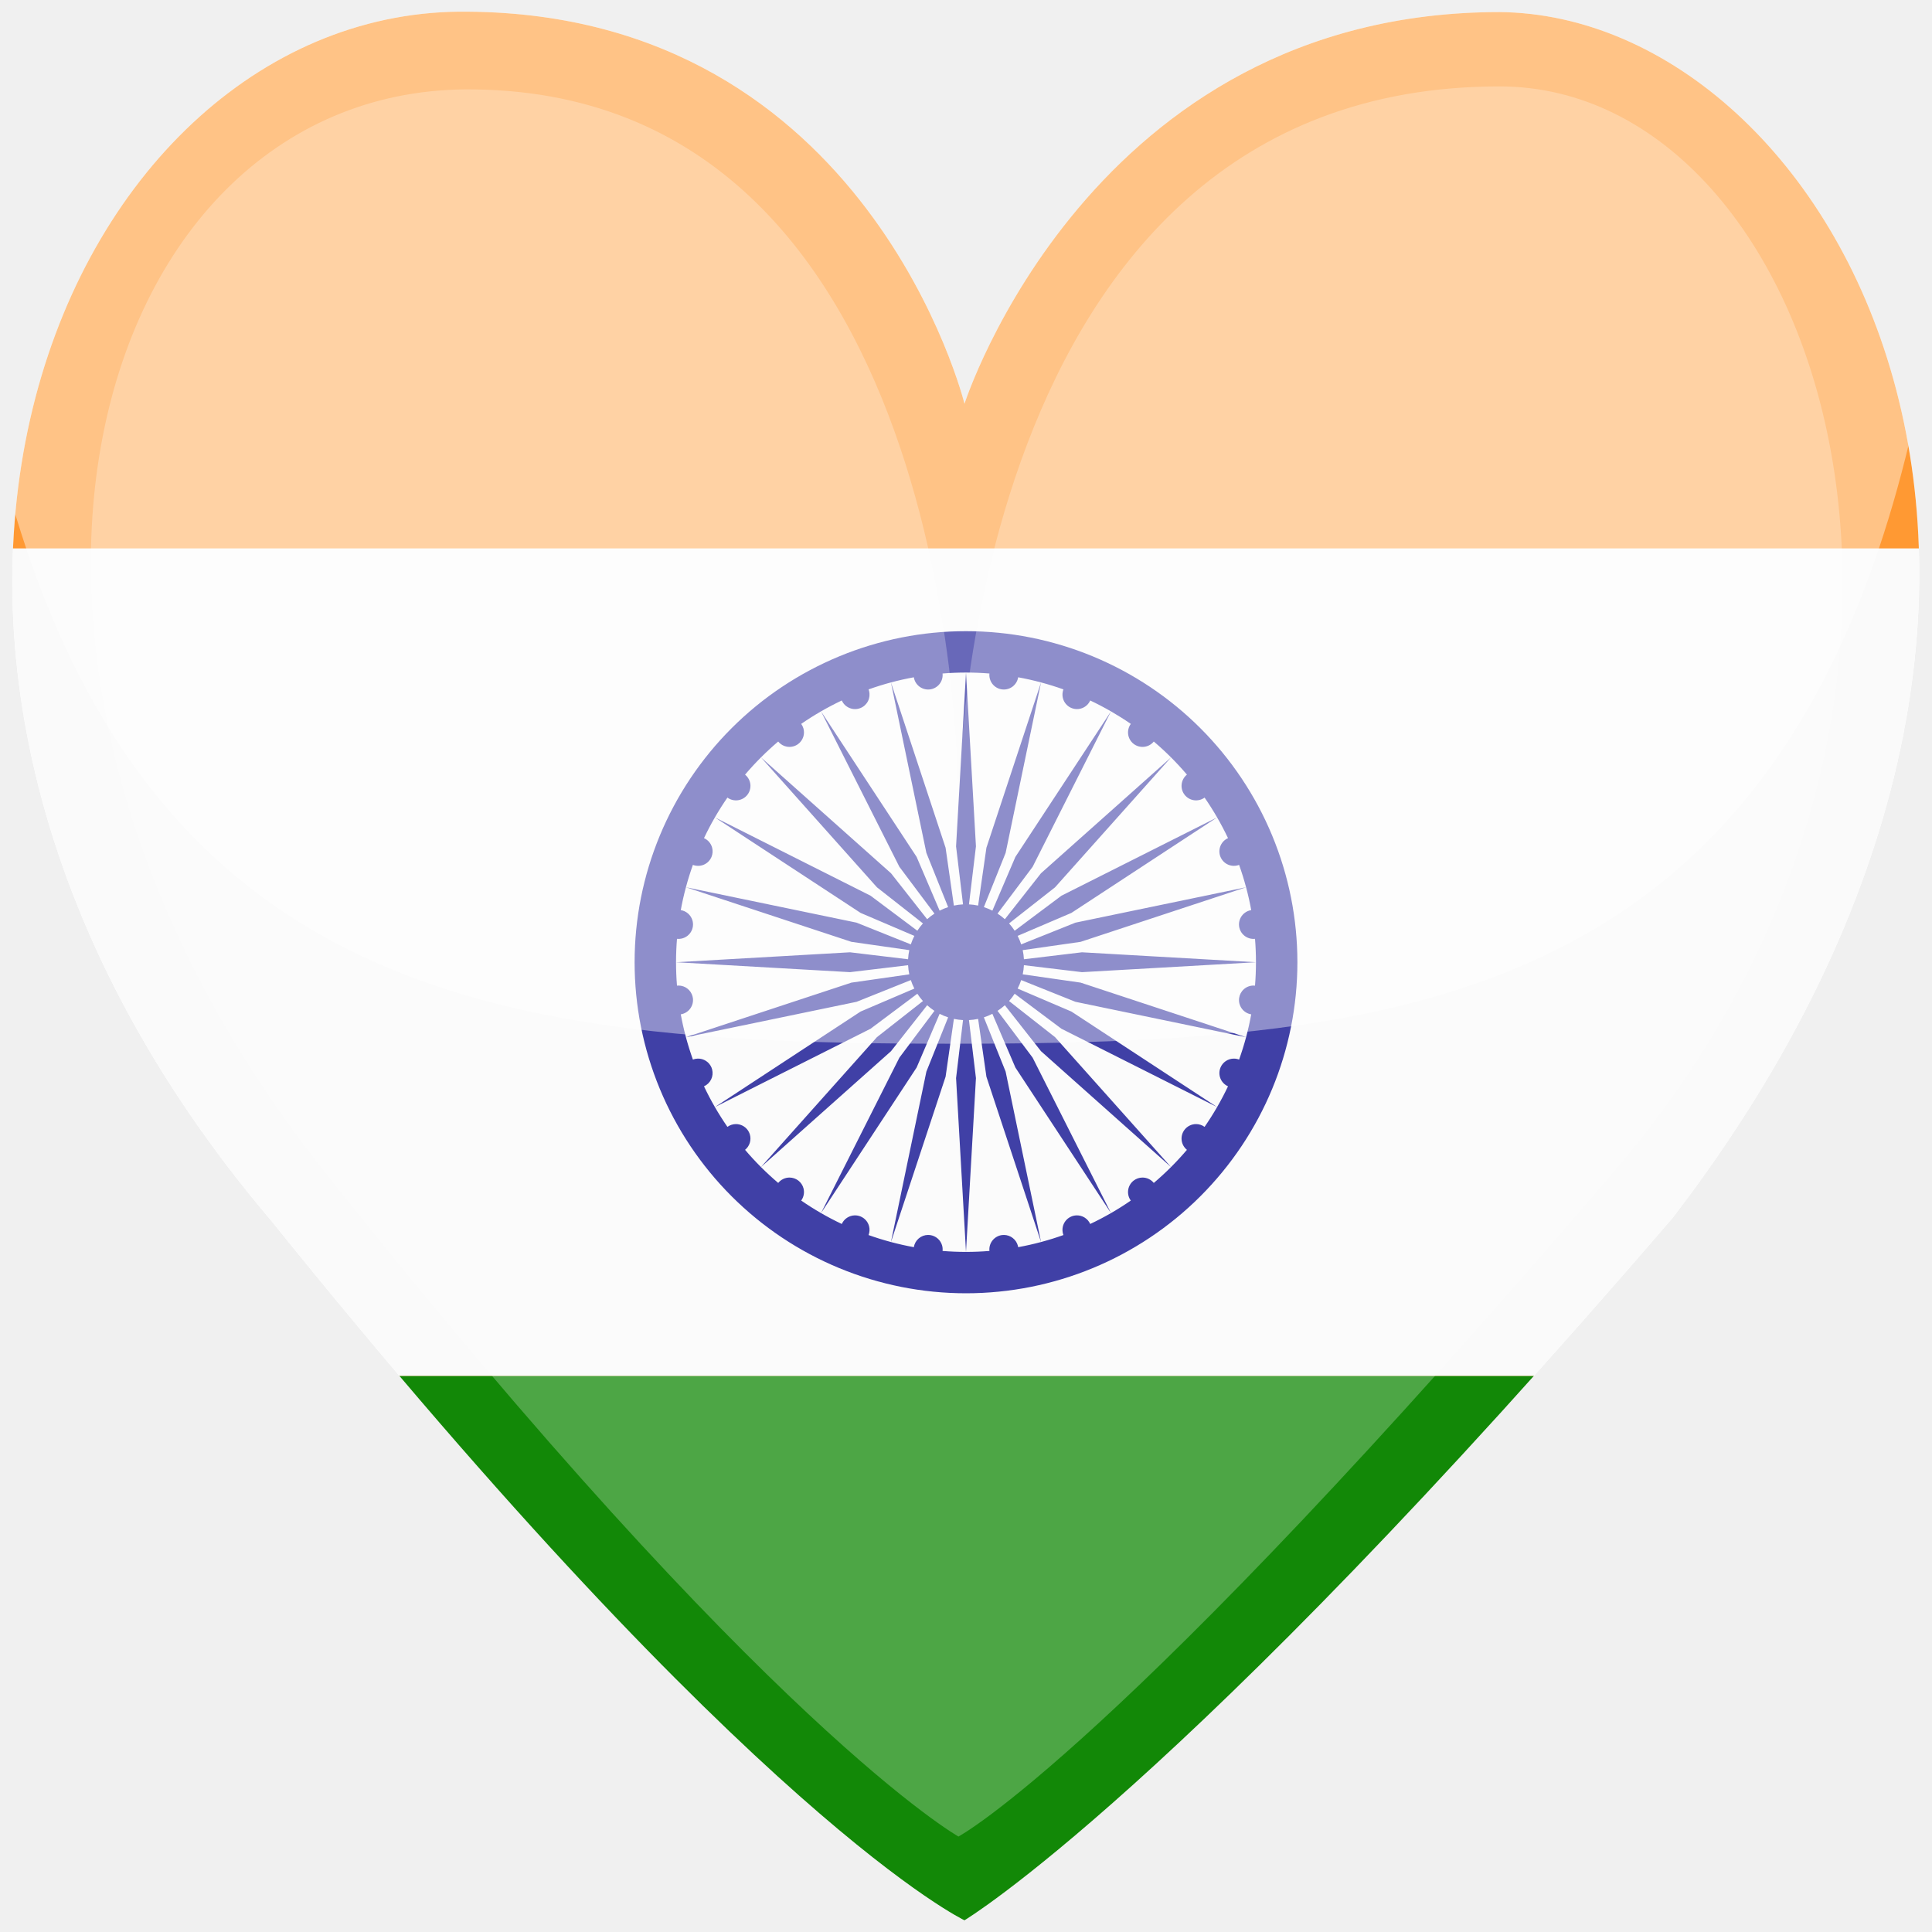
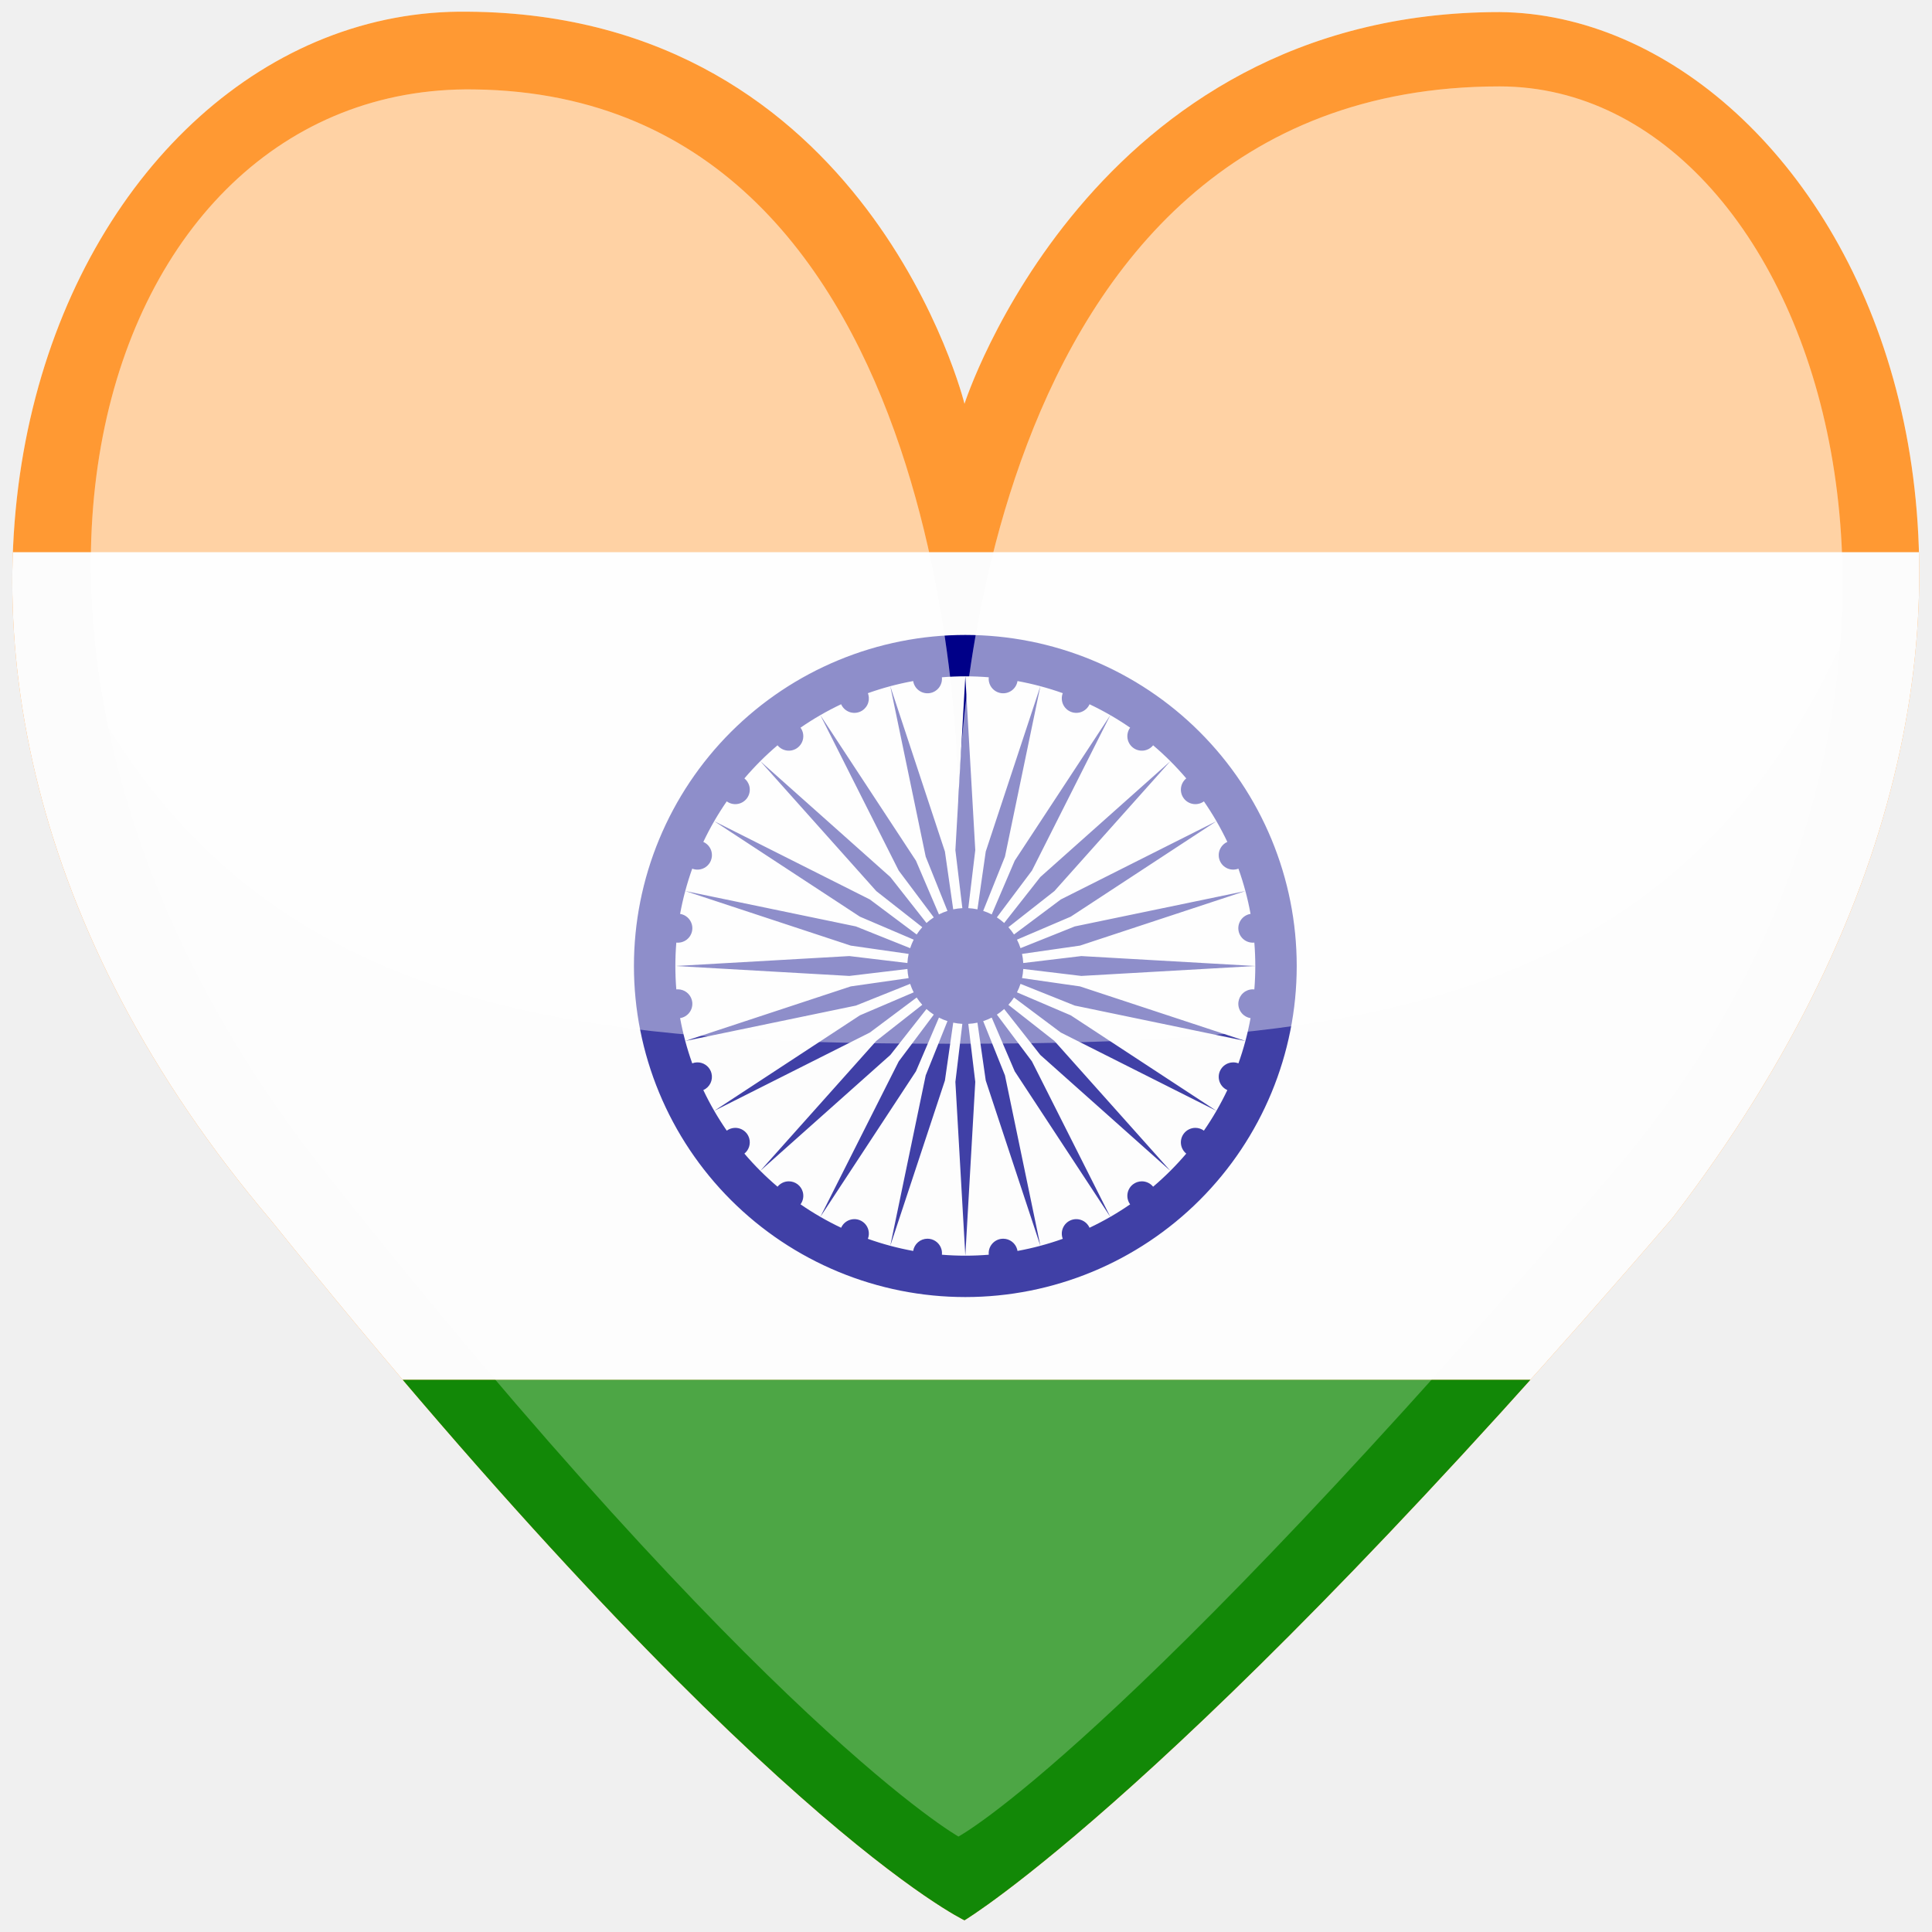
- <svg xmlns="http://www.w3.org/2000/svg" width="512" height="512" viewBox="0 0 512 512" fill="none">
-   <path d="M255.6 107C255.6 107 288.9 3.2 397.4 3.2C486.1 4 571.7 155.4 443.3 322.7C312.6 474.8 255.6 508.9 255.6 508.9C255.6 508.9 200.1 482.7 71.8 323.4C-58.1 170.4 17.9 1.5 124.1 3.1C230.2 3.9 255.6 107 255.6 107Z" fill="white" />
-   <mask id="mask0_410:1190" style="mask-type:alpha" maskUnits="userSpaceOnUse" x="3" y="3" width="506" height="506">
-     <path d="M255.6 107C255.6 107 288.9 3.2 397.4 3.2C486.1 4 571.7 155.4 443.3 322.7C312.6 474.8 255.6 508.9 255.6 508.9C255.6 508.9 200.1 482.7 71.8 323.4C-58.1 170.4 17.9 1.5 124.1 3.1C230.2 3.9 255.6 107 255.6 107Z" fill="white" />
-   </mask>
-   <g mask="url(#mask0_410:1190)">
-     <path d="M750 -74H-238V584H750V-74Z" fill="#FF9933" />
-     <path d="M750 145.333H-238V364.667H750V145.333Z" fill="#FAFAFA" />
-     <path d="M750 364.667H-238V584H750V364.667Z" fill="#128807" />
-     <path d="M256.001 167.267C244.468 167.266 233.048 169.536 222.392 173.945C211.737 178.354 202.055 184.816 193.9 192.963C185.745 201.11 179.276 210.782 174.863 221.426C170.45 232.07 168.178 243.479 168.178 255.001C168.178 266.522 170.45 277.931 174.863 288.575C179.277 299.219 185.746 308.891 193.901 317.038C202.056 325.184 211.738 331.647 222.393 336.055C233.048 340.464 244.468 342.733 256.001 342.733C279.293 342.733 301.63 333.49 318.1 317.037C334.569 300.584 343.822 278.269 343.822 255.001C343.822 243.48 341.551 232.071 337.138 221.427C332.724 210.782 326.256 201.111 318.101 192.964C309.946 184.817 300.264 178.354 289.609 173.945C278.954 169.536 267.534 167.267 256.001 167.267ZM256.001 178.234C258.074 178.234 260.146 178.318 262.212 178.485C262.106 179.481 262.394 180.478 263.014 181.264C263.634 182.05 264.536 182.564 265.529 182.695C266.523 182.825 267.528 182.563 268.33 181.964C269.132 181.364 269.669 180.476 269.825 179.487C271.864 179.86 273.886 180.314 275.888 180.85C277.89 181.385 279.87 182.002 281.822 182.697C281.461 183.632 281.481 184.671 281.876 185.592C282.272 186.513 283.012 187.242 283.939 187.625C284.865 188.007 285.903 188.013 286.833 187.641C287.763 187.269 288.511 186.55 288.918 185.635C290.791 186.522 292.627 187.485 294.423 188.521C296.218 189.556 297.97 190.663 299.676 191.839C299.086 192.649 298.835 193.656 298.978 194.647C299.121 195.638 299.646 196.534 300.44 197.144C301.236 197.754 302.238 198.029 303.233 197.911C304.229 197.792 305.138 197.29 305.768 196.511C307.348 197.852 308.873 199.255 310.339 200.719C311.803 202.183 313.208 203.706 314.55 205.284C313.771 205.913 313.269 206.822 313.151 207.816C313.032 208.81 313.307 209.81 313.917 210.605C314.527 211.399 315.424 211.924 316.416 212.067C317.408 212.21 318.417 211.96 319.227 211.371C320.405 213.075 321.513 214.825 322.549 216.619V216.621C323.586 218.413 324.549 220.246 325.438 222.116C324.521 222.522 323.799 223.27 323.427 224.2C323.055 225.13 323.061 226.168 323.445 227.094C323.83 228.017 324.56 228.755 325.481 229.149C326.401 229.542 327.439 229.561 328.374 229.202C329.07 231.153 329.687 233.131 330.223 235.132H330.226C330.762 237.133 331.217 239.154 331.589 241.191C330.6 241.347 329.71 241.883 329.11 242.685C328.511 243.486 328.248 244.49 328.378 245.483C328.51 246.475 329.024 247.376 329.811 247.996C330.598 248.615 331.596 248.902 332.592 248.797C332.76 250.861 332.844 252.93 332.844 255.001C332.844 257.072 332.76 259.142 332.592 261.206C332.448 261.19 332.304 261.182 332.159 261.183C331.232 261.19 330.338 261.531 329.644 262.145C328.949 262.758 328.5 263.601 328.378 264.52C328.248 265.512 328.511 266.516 329.11 267.317C329.71 268.119 330.6 268.655 331.589 268.811C331.217 270.848 330.762 272.869 330.226 274.87C329.689 276.87 329.072 278.848 328.376 280.798C327.907 280.617 327.406 280.53 326.903 280.542C326.16 280.559 325.437 280.792 324.823 281.212C324.209 281.633 323.73 282.222 323.445 282.908C323.062 283.833 323.056 284.871 323.427 285.801C323.799 286.73 324.52 287.478 325.435 287.884C324.547 289.755 323.583 291.59 322.547 293.384C321.511 295.177 320.402 296.928 319.225 298.631C318.576 298.159 317.796 297.901 316.994 297.895C316.4 297.89 315.813 298.023 315.279 298.284C314.745 298.544 314.279 298.924 313.917 299.395C313.306 300.189 313.031 301.19 313.149 302.185C313.266 303.179 313.769 304.088 314.548 304.718C313.206 306.295 311.801 307.817 310.336 309.281C308.871 310.745 307.347 312.15 305.768 313.491C305.405 313.041 304.945 312.68 304.422 312.433C303.899 312.186 303.327 312.06 302.748 312.065C301.914 312.072 301.105 312.351 300.443 312.858C299.647 313.467 299.122 314.363 298.978 315.354C298.834 316.345 299.084 317.353 299.674 318.163C297.969 319.339 296.217 320.446 294.423 321.481C292.627 322.516 290.791 323.478 288.918 324.365C288.61 323.672 288.103 323.086 287.462 322.681C286.822 322.276 286.075 322.069 285.317 322.087C284.843 322.097 284.375 322.196 283.937 322.377C283.011 322.76 282.272 323.489 281.877 324.409C281.482 325.329 281.462 326.366 281.822 327.3C279.87 327.996 277.89 328.612 275.888 329.148V329.15C273.886 329.686 271.864 330.14 269.825 330.513C269.803 330.371 269.774 330.231 269.736 330.093C269.515 329.287 269.035 328.576 268.372 328.067C267.709 327.558 266.897 327.279 266.06 327.273C265.883 327.272 265.705 327.282 265.529 327.305C264.536 327.436 263.634 327.949 263.014 328.736C262.394 329.522 262.106 330.519 262.212 331.514C260.146 331.682 258.074 331.766 256.001 331.766H255.999C253.926 331.766 251.854 331.682 249.788 331.514C249.842 331.017 249.798 330.514 249.659 330.034C249.45 329.32 249.038 328.681 248.472 328.197C247.906 327.712 247.212 327.402 246.473 327.305C246.297 327.281 246.12 327.27 245.942 327.271C245.032 327.278 244.154 327.608 243.464 328.201C242.775 328.795 242.319 329.614 242.177 330.512C240.138 330.14 238.115 329.686 236.112 329.15C234.11 328.614 232.13 327.998 230.178 327.302C230.466 326.556 230.514 325.738 230.314 324.963C230.165 324.387 229.884 323.854 229.494 323.405C229.103 322.956 228.613 322.604 228.063 322.376C227.569 322.172 227.037 322.073 226.502 322.086C225.775 322.104 225.067 322.327 224.462 322.73C223.856 323.133 223.378 323.7 223.082 324.364C221.21 323.478 219.374 322.516 217.58 321.481C215.785 320.445 214.032 319.337 212.327 318.16C212.667 317.694 212.897 317.157 213.001 316.589C213.104 316.022 213.079 315.438 212.926 314.882C212.703 314.077 212.223 313.366 211.56 312.858C210.896 312.349 210.084 312.07 209.247 312.064C208.67 312.061 208.099 312.187 207.578 312.434C207.056 312.681 206.597 313.042 206.234 313.49C204.654 312.15 203.13 310.746 201.664 309.283C200.198 307.819 198.792 306.296 197.45 304.718C198.04 304.241 198.475 303.602 198.702 302.879C198.928 302.156 198.936 301.382 198.723 300.655C198.59 300.199 198.374 299.772 198.085 299.395C197.723 298.924 197.256 298.543 196.721 298.282C196.187 298.022 195.599 297.889 195.004 297.894C194.202 297.902 193.423 298.159 192.776 298.631C191.598 296.928 190.49 295.178 189.453 293.385C188.417 291.592 187.453 289.757 186.565 287.886C187.397 287.517 188.07 286.864 188.465 286.045C188.86 285.226 188.952 284.294 188.723 283.414C188.679 283.241 188.622 283.072 188.555 282.908C188.258 282.192 187.751 281.583 187.101 281.16C186.451 280.737 185.688 280.521 184.913 280.539C184.472 280.55 184.037 280.637 183.626 280.795C182.93 278.846 182.313 276.869 181.777 274.87C181.24 272.869 180.784 270.848 180.411 268.81C181.401 268.655 182.291 268.119 182.891 267.318C183.491 266.516 183.754 265.512 183.624 264.519C183.6 264.345 183.565 264.174 183.517 264.005C183.296 263.199 182.817 262.487 182.154 261.978C181.491 261.469 180.68 261.189 179.844 261.182C179.698 261.182 179.553 261.189 179.408 261.205C179.24 259.141 179.156 257.071 179.156 255.001C179.156 252.93 179.24 250.86 179.408 248.796C180.405 248.902 181.404 248.615 182.192 247.995C182.979 247.376 183.493 246.473 183.624 245.48C183.693 244.952 183.651 244.415 183.501 243.905C183.297 243.206 182.898 242.58 182.35 242.1C181.803 241.619 181.131 241.304 180.411 241.191C181.156 237.115 182.231 233.106 183.624 229.204C184.559 229.564 185.598 229.544 186.52 229.15C187.441 228.755 188.171 228.016 188.555 227.091C188.875 226.321 188.936 225.468 188.727 224.661C188.582 224.101 188.312 223.582 187.938 223.141C187.563 222.7 187.094 222.35 186.565 222.115C187.452 220.245 188.415 218.411 189.451 216.618C190.487 214.825 191.596 213.074 192.773 211.37C193.583 211.96 194.592 212.21 195.584 212.067C196.576 211.925 197.473 211.401 198.083 210.607C198.446 210.136 198.694 209.587 198.808 209.004C198.922 208.421 198.899 207.82 198.741 207.247C198.527 206.474 198.075 205.787 197.45 205.284C198.792 203.706 200.198 202.183 201.664 200.718C203.129 199.254 204.653 197.85 206.232 196.509C206.862 197.288 207.771 197.79 208.767 197.908C209.762 198.026 210.764 197.751 211.56 197.141C212.175 196.67 212.633 196.024 212.874 195.288C213.115 194.553 213.127 193.761 212.91 193.018C212.785 192.594 212.588 192.194 212.327 191.837C214.031 190.66 215.783 189.553 217.577 188.518C219.373 187.482 221.209 186.52 223.082 185.632C223.488 186.549 224.237 187.27 225.168 187.642C226.099 188.014 227.139 188.008 228.066 187.625C228.922 187.27 229.621 186.618 230.033 185.789C230.446 184.96 230.545 184.01 230.312 183.114V183.112C230.275 182.972 230.23 182.834 230.178 182.699C232.13 182.003 234.11 181.386 236.112 180.849C238.115 180.314 240.138 179.859 242.177 179.487C242.333 180.475 242.869 181.364 243.671 181.964C244.473 182.563 245.477 182.826 246.471 182.697C247.464 182.566 248.367 182.052 248.987 181.265C249.607 180.478 249.894 179.481 249.788 178.485C251.855 178.317 253.928 178.233 256.001 178.233V178.234ZM256.001 178.234L253.367 224.294L255.214 239.668C254.398 239.71 253.587 239.817 252.788 239.988L250.589 224.659L236.112 180.85L245.499 226.021L251.268 240.396C250.491 240.646 249.735 240.959 249.008 241.33L242.915 227.091L217.577 188.518L238.352 229.723L247.644 242.116C246.959 242.56 246.311 243.057 245.706 243.603L236.13 231.426L201.664 200.719L232.404 235.148L244.592 244.714C244.045 245.32 243.547 245.968 243.103 246.652L230.698 237.367L189.451 216.618L228.063 241.926L242.316 248.017C241.945 248.743 241.632 249.498 241.381 250.275L226.992 244.51L181.777 235.132L225.628 249.595L240.973 251.793C240.802 252.591 240.695 253.4 240.653 254.214L225.263 252.369L179.156 255.001L225.263 257.633L240.653 255.788C240.695 256.603 240.802 257.413 240.973 258.211L225.628 260.408L181.777 274.87L226.992 265.492L241.381 259.73C241.632 260.504 241.943 261.258 242.314 261.983L228.063 268.074L189.453 293.386L230.698 272.633L243.103 263.348C243.547 264.032 244.045 264.68 244.592 265.286L232.404 274.852L201.664 309.283L236.13 278.574L245.706 266.399C246.311 266.945 246.958 267.442 247.642 267.886L238.352 280.277L217.58 321.481L242.915 282.908L249.008 268.673C249.735 269.043 250.491 269.356 251.268 269.606L245.502 283.978L236.112 329.15L250.591 285.341L252.79 270.014C253.588 270.185 254.397 270.292 255.212 270.334L253.367 285.708L255.999 331.766L258.636 285.708L256.786 270.334C257.602 270.293 258.413 270.187 259.212 270.017L261.411 285.343L275.888 329.148L266.501 283.981L260.732 269.606C261.509 269.356 262.265 269.043 262.992 268.673L269.09 282.911L294.423 321.481L273.653 280.279L264.358 267.886C265.042 267.442 265.689 266.945 266.294 266.399L275.872 278.574L310.336 309.281L279.598 274.852L267.411 265.286C267.957 264.68 268.455 264.032 268.899 263.348L281.302 272.633L322.547 293.384L283.937 268.074L269.686 261.983C270.057 261.258 270.37 260.504 270.621 259.73L285.01 265.49L330.225 274.87L286.374 260.405L271.03 258.209C271.2 257.411 271.306 256.6 271.348 255.785L286.739 257.633L332.844 255.001L286.739 252.369L271.348 254.212C271.306 253.399 271.2 252.59 271.03 251.793L286.374 249.597L330.223 235.132L285.01 244.512L270.621 250.272C270.37 249.497 270.058 248.743 269.686 248.017L283.937 241.926L322.549 216.621L281.302 237.367L268.899 246.652C268.455 245.968 267.957 245.321 267.411 244.716L279.598 235.148L310.339 200.719L275.872 231.426L266.296 243.603C265.69 243.057 265.041 242.56 264.356 242.116L273.651 229.723L294.423 188.521L269.087 227.091L262.992 241.33C262.266 240.959 261.511 240.647 260.735 240.396L266.503 226.021L275.888 180.85L261.413 224.659L259.212 239.988C258.414 239.817 257.604 239.71 256.789 239.668L258.636 224.294L256.001 178.234Z" fill="#000088" />
-     <path opacity="0.41" d="M520.2 -27.8C520.2 260.8 400.6 276.6 252.4 276.6C104.2 276.6 -15.3 260.8 -15.3 -27.8C-15.3 -195.9 104.3 -332.2 252.5 -332.2C400.7 -332.2 520.2 -195.9 520.2 -27.8Z" fill="white" />
-     <path opacity="0.25" d="M254 212.4C254 212.4 254.8 22.9 397.4 22.9C483.8 22.9 535.2 185.4 427.5 310.7C296 464.5 254 486.7 254 486.7C254 486.7 203.3 458.2 86.8 311.5C-22.5 174.4 24.3 22.1 125.7 23.7C255.6 25.3 254 212.4 254 212.4Z" fill="white" />
+ <svg xmlns="http://www.w3.org/2000/svg" xmlns:xlink="http://www.w3.org/1999/xlink" xml:space="preserve" style="enable-background:new 0 0 512 512;" viewBox="0 0 512 512" y="0px" x="0px" id="Heart" version="1.1">
+   <defs id="defs3971" />
+   <style type="text/css" id="style3745">
+ 	.st0{clip-path:url(#SVGID_2_);}
+ 	.st1{fill:#FFFFFF;}
+ 	.st2{fill:#B22234;}
+ 	.st3{stroke:#E6E6E6;stroke-width:40;}
+ 	.st4{fill:#3C3B6E;}
+ 	.st5{fill:#E6E6E6;}
+ 	.st6{opacity:0.25;fill:#FFFFFF;enable-background:new    ;}
+ 	.st7{opacity:0.41;}
+ 	.st8{clip-path:url(#SVGID_4_);fill:#FFFFFF;}
+ </style>
+   <g id="Heart_1_">
+     <g id="g3965">
+       <g id="g3963">
+         <g id="g3961">
+           <g id="g3959">
+             <defs id="defs3748">
+               <path id="SVGID_1_" d="m 255.6,107 c 0,0 33.3,-103.8 141.8,-103.8 88.7,0.8 174.3,152.2 45.9,319.5 -130.7,152.1 -187.7,186.2 -187.7,186.2 0,0 -55.5,-26.2 -183.8,-185.5 C -58.1,170.4 17.9,1.5 124.1,3.1 230.2,3.9 255.6,107 255.6,107 Z" />
+             </defs>
+             <clipPath id="SVGID_2_">
+               <use xlink:href="#SVGID_1_" style="overflow:visible" id="use3750" x="0" y="0" width="100%" height="100%" />
+             </clipPath>
+             <g id="HeartContents" class="st0" clip-path="url(#SVGID_2_)" style="display:inline">
+               <path id="Background" class="st1" d="m 255.6,107 c 0,0 33.3,-103.8 141.8,-103.8 88.7,0.8 174.3,152.2 45.9,319.5 -130.7,152.1 -187.7,186.2 -187.7,186.2 0,0 -55.5,-26.2 -183.8,-185.5 C -58.1,170.4 17.9,1.5 124.1,3.1 230.2,3.9 255.6,107 255.6,107 Z" style="display:inline" />
+               <g style="display:inline;fill:none" id="g4556" transform="translate(-238,-73)">
+                 <path d="M 988,0 H 0 v 658 h 988 z" fill="#ff9933" id="path4536" />
+                 <path d="M 988,219.333 H 0 v 219.334 h 988 z" fill="#ffffff" id="path4538" style="display:inline;fill:#fcfcfc;stroke:none;stroke-opacity:1;fill-opacity:1" />
+                 <path d="M 988,438.667 H 0 V 658 h 988 z" fill="#128807" id="path4540" style="display:inline" />
+                 <path d="m 493.823,241.267 c -11.533,-0.001 -22.953,2.269 -33.608,6.678 -10.656,4.409 -20.337,10.871 -28.493,19.018 -8.155,8.147 -14.624,17.819 -19.037,28.463 -4.414,10.645 -6.685,22.054 -6.685,33.575 0,11.521 2.272,22.93 6.685,33.574 4.414,10.644 10.883,20.316 19.038,28.463 8.155,8.146 17.837,14.609 28.492,19.017 10.655,4.409 22.075,6.678 33.608,6.678 23.292,0 45.629,-9.243 62.099,-25.696 16.47,-16.453 25.722,-38.768 25.722,-62.036 10e-4,-11.521 -2.271,-22.93 -6.684,-33.574 -4.413,-10.645 -10.882,-20.316 -19.037,-28.463 -8.155,-8.147 -17.837,-14.61 -28.492,-19.019 -10.655,-4.409 -22.075,-6.678 -33.608,-6.678 z m 0,10.967 c 2.073,0 4.145,0.084 6.211,0.251 -0.105,0.996 0.182,1.993 0.802,2.779 0.62,0.786 1.522,1.3 2.516,1.431 0.993,0.13 1.998,-0.132 2.8,-0.731 0.803,-0.6 1.339,-1.488 1.495,-2.477 2.039,0.373 4.061,0.827 6.063,1.363 2.002,0.535 3.982,1.152 5.934,1.847 -0.361,0.935 -0.341,1.974 0.054,2.895 0.396,0.921 1.136,1.651 2.063,2.033 0.926,0.382 1.965,0.388 2.895,0.016 0.93,-0.372 1.677,-1.091 2.084,-2.006 1.873,0.887 3.71,1.85 5.505,2.886 1.795,1.035 3.547,2.142 5.253,3.318 -0.59,0.81 -0.841,1.817 -0.698,2.808 0.143,0.991 0.668,1.887 1.463,2.497 0.795,0.61 1.797,0.885 2.792,0.767 0.996,-0.119 1.906,-0.621 2.536,-1.4 1.579,1.341 3.104,2.744 4.57,4.208 1.465,1.464 2.87,2.987 4.211,4.565 -0.779,0.629 -1.281,1.538 -1.399,2.532 -0.118,0.994 0.157,1.994 0.766,2.789 0.61,0.794 1.507,1.319 2.499,1.462 0.992,0.143 2.001,-0.107 2.811,-0.696 1.178,1.704 2.286,3.454 3.322,5.248 0,0 0,10e-4 0,0.002 1.037,1.792 2,3.625 2.889,5.495 -0.917,0.406 -1.638,1.154 -2.011,2.084 -0.372,0.93 -0.365,1.968 0.018,2.894 0.385,0.923 1.115,1.661 2.036,2.055 0.92,0.393 1.958,0.412 2.893,0.053 0.696,1.951 1.313,3.929 1.849,5.93 h 0.003 c 0.536,2.001 0.991,4.022 1.363,6.059 -0.989,0.156 -1.879,0.692 -2.478,1.494 -0.6,0.801 -0.863,1.805 -0.732,2.798 0.131,0.992 0.645,1.893 1.432,2.513 0.787,0.619 1.785,0.906 2.781,0.801 0.168,2.064 0.252,4.133 0.252,6.204 0,2.071 -0.084,4.141 -0.252,6.205 -0.143,-0.016 -0.288,-0.024 -0.433,-0.023 -0.927,0.007 -1.82,0.348 -2.515,0.962 -0.695,0.613 -1.144,1.456 -1.265,2.375 -0.131,0.992 0.132,1.996 0.732,2.797 0.599,0.802 1.489,1.338 2.478,1.494 -0.372,2.037 -0.827,4.058 -1.363,6.059 -0.536,2 -1.153,3.978 -1.85,5.928 -0.469,-0.181 -0.969,-0.268 -1.472,-0.256 -0.744,0.017 -1.467,0.25 -2.081,0.67 -0.614,0.421 -1.092,1.01 -1.378,1.696 -0.383,0.925 -0.389,1.963 -0.017,2.893 0.371,0.929 1.092,1.677 2.007,2.083 -0.888,1.871 -1.851,3.706 -2.888,5.5 -1.036,1.793 -2.144,3.544 -3.322,5.247 -0.649,-0.472 -1.429,-0.73 -2.231,-0.736 -0.594,-0.005 -1.181,0.128 -1.715,0.389 -0.534,0.26 -1,0.64 -1.362,1.111 -0.61,0.794 -0.886,1.795 -0.768,2.79 0.118,0.994 0.62,1.903 1.399,2.533 -1.342,1.577 -2.747,3.099 -4.212,4.563 -1.465,1.464 -2.989,2.869 -4.567,4.21 -0.364,-0.45 -0.824,-0.811 -1.347,-1.058 -0.523,-0.247 -1.095,-0.373 -1.674,-0.368 -0.834,0.007 -1.643,0.286 -2.305,0.793 -0.796,0.609 -1.321,1.505 -1.465,2.496 -0.144,0.991 0.106,1.999 0.696,2.809 -1.705,1.176 -3.457,2.283 -5.251,3.318 -1.795,1.035 -3.632,1.997 -5.505,2.884 -0.308,-0.693 -0.815,-1.279 -1.455,-1.684 -0.641,-0.405 -1.388,-0.612 -2.146,-0.594 -0.474,0.01 -0.942,0.109 -1.38,0.29 -0.925,0.383 -1.665,1.112 -2.06,2.032 -0.395,0.92 -0.414,1.957 -0.055,2.891 -1.952,0.696 -3.932,1.312 -5.934,1.848 v 0.002 c -2.002,0.536 -4.024,0.99 -6.063,1.363 -0.022,-0.142 -0.051,-0.282 -0.088,-0.42 -0.222,-0.806 -0.701,-1.517 -1.365,-2.026 -0.663,-0.509 -1.475,-0.788 -2.311,-0.794 -0.178,-0.002 -0.355,0.009 -0.531,0.032 -0.994,0.131 -1.896,0.644 -2.516,1.431 -0.62,0.786 -0.907,1.783 -0.802,2.778 -2.066,0.168 -4.138,0.252 -6.211,0.252 0,0 -10e-4,0 -0.002,0 -2.073,0 -4.145,-0.084 -6.211,-0.252 0.054,-0.497 0.01,-1 -0.129,-1.48 -0.209,-0.714 -0.621,-1.353 -1.187,-1.837 -0.566,-0.485 -1.26,-0.795 -1.999,-0.892 -0.176,-0.024 -0.353,-0.035 -0.531,-0.034 -0.91,0.007 -1.788,0.337 -2.477,0.93 -0.69,0.594 -1.146,1.413 -1.287,2.311 -2.04,-0.372 -4.063,-0.826 -6.066,-1.362 -2.002,-0.536 -3.982,-1.152 -5.934,-1.848 0.289,-0.746 0.336,-1.564 0.136,-2.339 -0.149,-0.576 -0.429,-1.109 -0.82,-1.558 -0.391,-0.449 -0.88,-0.801 -1.431,-1.029 -0.494,-0.204 -1.026,-0.303 -1.561,-0.29 -0.727,0.018 -1.435,0.241 -2.04,0.644 -0.606,0.403 -1.084,0.97 -1.379,1.634 -1.873,-0.886 -3.709,-1.848 -5.503,-2.883 -1.795,-1.036 -3.548,-2.144 -5.253,-3.321 0.34,-0.466 0.57,-1.003 0.674,-1.571 0.104,-0.567 0.078,-1.151 -0.075,-1.707 -0.223,-0.805 -0.702,-1.516 -1.366,-2.024 -0.664,-0.509 -1.476,-0.788 -2.312,-0.794 -0.578,-0.003 -1.148,0.123 -1.67,0.37 -0.522,0.247 -0.981,0.608 -1.344,1.056 -1.579,-1.34 -3.104,-2.744 -4.57,-4.207 -1.466,-1.464 -2.871,-2.987 -4.214,-4.565 0.59,-0.477 1.025,-1.116 1.252,-1.839 0.226,-0.723 0.234,-1.497 0.021,-2.224 -0.133,-0.456 -0.349,-0.883 -0.637,-1.26 -0.363,-0.471 -0.83,-0.852 -1.364,-1.113 -0.535,-0.26 -1.123,-0.393 -1.718,-0.388 -0.802,0.008 -1.581,0.265 -2.228,0.737 -1.178,-1.703 -2.286,-3.453 -3.322,-5.246 -1.037,-1.793 -2.001,-3.628 -2.889,-5.499 0.832,-0.369 1.505,-1.022 1.9,-1.841 0.396,-0.819 0.487,-1.751 0.258,-2.631 -0.044,-0.173 -0.1,-0.342 -0.168,-0.506 -0.297,-0.716 -0.803,-1.325 -1.453,-1.748 -0.651,-0.423 -1.413,-0.639 -2.189,-0.621 -0.44,0.011 -0.876,0.098 -1.287,0.256 -0.696,-1.949 -1.313,-3.926 -1.849,-5.925 -0.537,-2.001 -0.993,-4.022 -1.366,-6.06 0.99,-0.155 1.88,-0.691 2.48,-1.492 0.601,-0.802 0.864,-1.806 0.733,-2.799 -0.024,-0.174 -0.059,-0.345 -0.106,-0.514 -0.222,-0.806 -0.7,-1.518 -1.363,-2.027 -0.664,-0.509 -1.475,-0.789 -2.311,-0.796 -0.146,0 -0.291,0.007 -0.436,0.023 -0.168,-2.064 -0.252,-4.134 -0.252,-6.204 0,-2.071 0.084,-4.141 0.252,-6.205 0.997,0.106 1.996,-0.181 2.784,-0.801 0.787,-0.619 1.301,-1.522 1.432,-2.515 0.069,-0.528 0.027,-1.065 -0.122,-1.575 -0.205,-0.699 -0.604,-1.325 -1.151,-1.805 -0.548,-0.481 -1.22,-0.796 -1.94,-0.909 0.746,-4.076 1.82,-8.085 3.213,-11.987 0.936,0.36 1.975,0.34 2.896,-0.054 0.921,-0.395 1.651,-1.134 2.035,-2.059 0.32,-0.77 0.381,-1.623 0.173,-2.43 -0.146,-0.56 -0.416,-1.079 -0.79,-1.52 -0.375,-0.441 -0.844,-0.791 -1.373,-1.026 0.888,-1.87 1.85,-3.704 2.886,-5.497 1.036,-1.793 2.145,-3.544 3.322,-5.248 0.81,0.59 1.819,0.84 2.811,0.697 0.992,-0.142 1.889,-0.666 2.499,-1.46 0.363,-0.471 0.611,-1.02 0.725,-1.603 0.114,-0.583 0.091,-1.184 -0.067,-1.757 -0.214,-0.773 -0.666,-1.46 -1.291,-1.963 1.343,-1.578 2.748,-3.101 4.214,-4.566 1.465,-1.464 2.989,-2.868 4.568,-4.209 0.63,0.779 1.54,1.281 2.535,1.399 0.995,0.118 1.998,-0.157 2.793,-0.767 0.615,-0.471 1.073,-1.117 1.314,-1.853 0.241,-0.735 0.253,-1.527 0.036,-2.27 -0.125,-0.424 -0.322,-0.824 -0.583,-1.181 1.705,-1.177 3.456,-2.284 5.251,-3.319 1.795,-1.036 3.631,-1.998 5.505,-2.886 0.406,0.917 1.154,1.638 2.085,2.01 0.931,0.372 1.971,0.366 2.898,-0.017 0.856,-0.355 1.555,-1.007 1.968,-1.836 0.412,-0.829 0.511,-1.779 0.278,-2.675 0,-10e-4 0,-0.002 0,-0.002 -0.037,-0.14 -0.081,-0.278 -0.134,-0.413 1.952,-0.696 3.932,-1.313 5.934,-1.85 2.003,-0.535 4.026,-0.99 6.066,-1.362 0.155,0.988 0.691,1.877 1.493,2.477 0.802,0.599 1.807,0.862 2.8,0.733 0.993,-0.131 1.897,-0.645 2.516,-1.432 0.62,-0.787 0.908,-1.784 0.801,-2.78 2.067,-0.168 4.14,-0.252 6.213,-0.252 z m 0,0 -2.634,46.06 1.847,15.374 c -0.816,0.042 -1.627,0.149 -2.426,0.32 l -2.199,-15.329 -14.477,-43.809 9.388,45.171 5.768,14.375 c -0.777,0.25 -1.533,0.563 -2.26,0.934 l -6.093,-14.239 -25.337,-38.573 20.774,41.205 9.292,12.393 c -0.684,0.444 -1.332,0.941 -1.938,1.487 l -9.576,-12.177 -34.466,-30.707 30.74,34.429 12.188,9.566 c -0.547,0.606 -1.045,1.254 -1.489,1.938 l -12.405,-9.285 -41.247,-20.749 38.612,25.308 14.253,6.091 c -0.371,0.726 -0.684,1.481 -0.935,2.258 l -14.389,-5.765 -45.215,-9.378 43.852,14.463 15.344,2.198 c -0.171,0.798 -0.278,1.607 -0.32,2.421 l -15.39,-1.845 -46.107,2.632 46.107,2.632 15.39,-1.845 c 0.042,0.815 0.149,1.625 0.32,2.423 l -15.344,2.197 -43.852,14.462 45.215,-9.378 14.389,-5.762 c 0.251,0.774 0.563,1.528 0.933,2.253 l -14.251,6.091 -38.609,25.312 41.244,-20.753 12.405,-9.285 c 0.444,0.684 0.942,1.332 1.489,1.938 l -12.188,9.566 -30.74,34.431 34.466,-30.709 9.576,-12.175 c 0.605,0.546 1.252,1.043 1.936,1.487 l -9.29,12.391 -20.772,41.204 25.335,-38.573 6.093,-14.235 c 0.727,0.37 1.483,0.683 2.26,0.933 l -5.766,14.372 -9.39,45.172 14.48,-43.809 2.198,-15.327 c 0.798,0.171 1.607,0.278 2.422,0.32 l -1.845,15.374 2.632,46.058 2.637,-46.058 -1.85,-15.374 c 0.816,-0.041 1.627,-0.147 2.426,-0.317 l 2.199,15.326 14.477,43.805 -9.387,-45.167 -5.768,-14.375 c 0.777,-0.25 1.532,-0.563 2.26,-0.933 l 6.097,14.238 25.333,38.57 -20.77,-41.202 -9.294,-12.393 c 0.683,-0.444 1.331,-0.941 1.935,-1.487 l 9.578,12.175 34.464,30.707 -30.738,-34.429 -12.187,-9.566 c 0.547,-0.606 1.044,-1.254 1.488,-1.938 l 12.403,9.285 41.245,20.751 -38.61,-25.31 -14.25,-6.091 c 0.371,-0.725 0.683,-1.479 0.935,-2.253 l 14.388,5.76 45.216,9.38 -43.852,-14.465 -15.344,-2.196 c 0.17,-0.798 0.276,-1.609 0.318,-2.424 l 15.391,1.848 46.105,-2.632 -46.105,-2.632 -15.391,1.843 c -0.042,-0.813 -0.148,-1.622 -0.318,-2.419 l 15.344,-2.196 43.849,-14.465 -45.213,9.38 -14.388,5.76 c -0.252,-0.775 -0.564,-1.529 -0.935,-2.255 l 14.25,-6.091 38.612,-25.305 -41.247,20.746 -12.403,9.285 c -0.444,-0.684 -0.941,-1.331 -1.488,-1.936 l 12.187,-9.568 30.741,-34.429 -34.467,30.707 -9.575,12.177 c -0.607,-0.546 -1.255,-1.043 -1.941,-1.487 l 9.295,-12.393 20.772,-41.202 -25.335,38.57 -6.095,14.239 c -0.727,-0.371 -1.482,-0.683 -2.258,-0.934 l 5.768,-14.375 9.385,-45.171 -14.475,43.809 -2.201,15.329 c -0.798,-0.171 -1.608,-0.278 -2.423,-0.32 l 1.847,-15.374 z" fill="#000088" id="path4542" />
+               </g>
+               <path id="Shade" class="st6" d="m 254,212.4 c 0,0 0.8,-189.5 143.4,-189.5 86.4,0 137.8,162.5 30.1,287.8 C 296,464.5 254,486.7 254,486.7 254,486.7 203.3,458.2 86.8,311.5 -22.5,174.4 24.3,22.1 125.7,23.7 255.6,25.3 254,212.4 254,212.4 Z" />
+               <g id="Shine" class="st7">
+                 <g id="g3955">
+                   <g id="g3953">
+                     <g id="g3951">
+                       <g id="g3949">
+                         <g id="g3947">
+                           <g id="g3945">
+                             <defs id="defs3938">
+                               <path id="SVGID_3_" d="m 254,212.4 c 0,0 0.8,-189.5 143.4,-189.5 86.4,0 137.8,162.5 30.1,287.8 C 296,464.5 254,486.7 254,486.7 254,486.7 203.3,458.2 86.8,311.5 -22.5,174.4 24.3,22.1 125.7,23.7 255.6,25.3 254,212.4 254,212.4 Z" />
+                             </defs>
+                             <clipPath id="SVGID_4_">
+                               <use xlink:href="#SVGID_3_" style="overflow:visible" id="use3940" x="0" y="0" width="100%" height="100%" />
+                             </clipPath>
+                             <path class="st8" d="m 520.2,-27.8 c 0,288.6 -119.6,304.4 -267.8,304.4 -148.2,0 -267.7,-15.8 -267.7,-304.4 0,-168.1 119.6,-304.4 267.8,-304.4 148.2,0 267.7,136.3 267.7,304.4 z" clip-path="url(#SVGID_4_)" id="path3943" />
+                           </g>
+                         </g>
+                       </g>
+                     </g>
+                   </g>
+                 </g>
+               </g>
+             </g>
+           </g>
+         </g>
+       </g>
+     </g>
  </g>
</svg>
